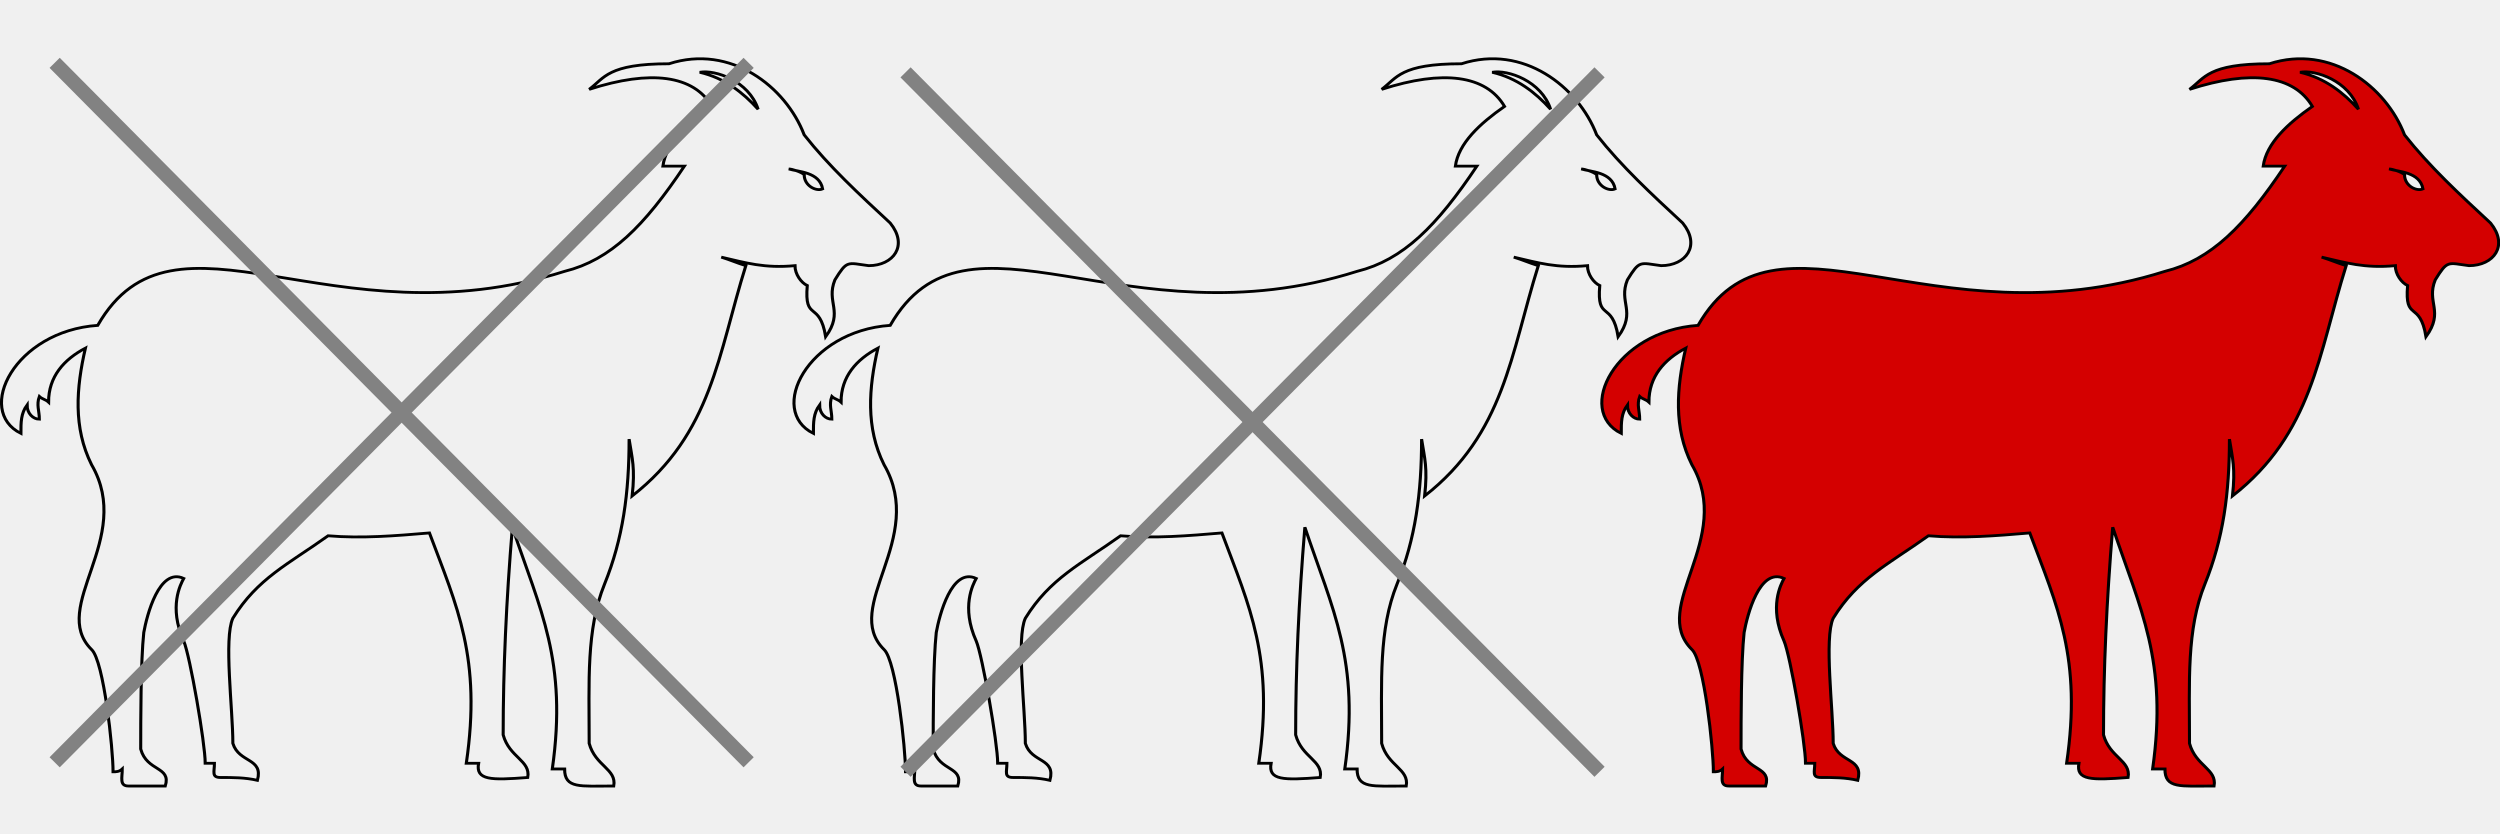
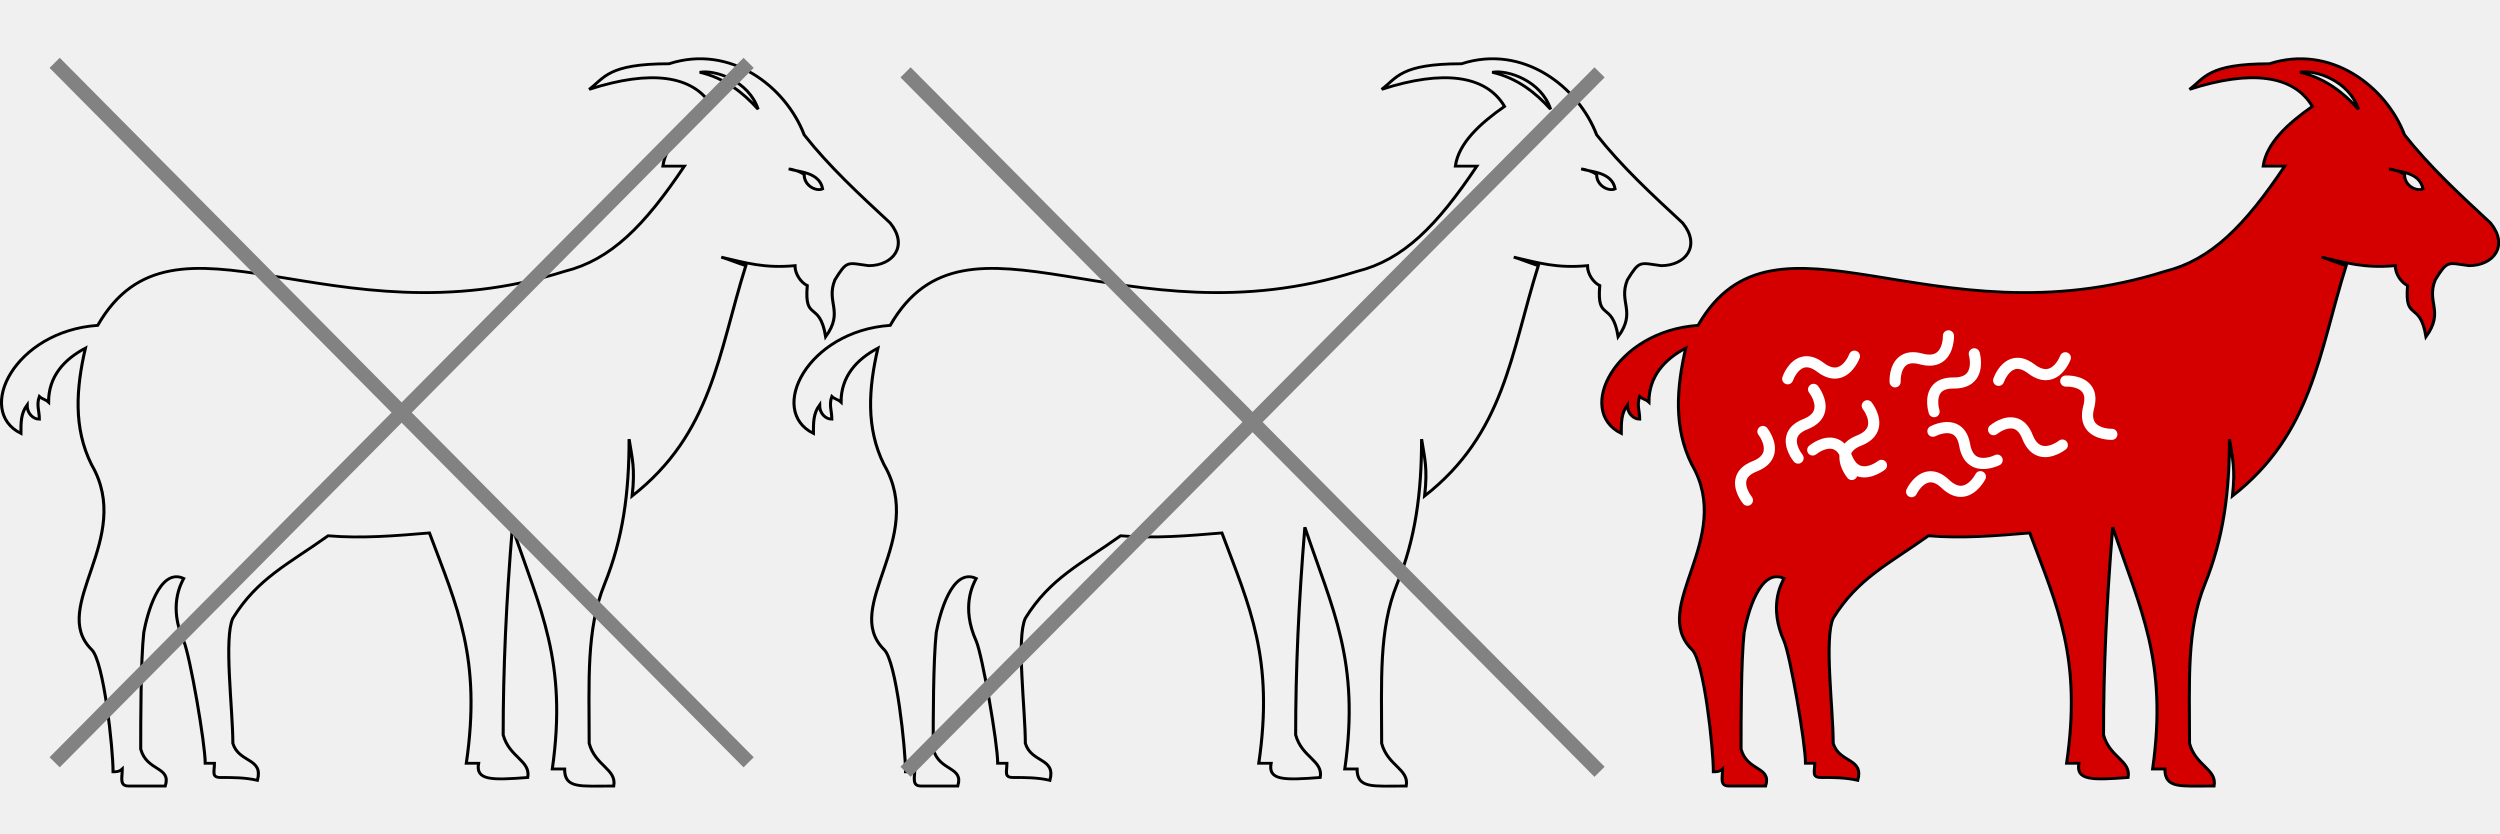
<svg xmlns="http://www.w3.org/2000/svg" xml:space="preserve" version="1.1" style="clip-rule:evenodd;fill-rule:evenodd;image-rendering:optimizeQuality;shape-rendering:geometricPrecision;text-rendering:geometricPrecision" viewBox="0 0 750 250" x="0px" y="0px" id="svg10" width="750" height="250">
  <defs id="defs4">
    <style type="text/css" id="style2">
   
    .fil0 {fill:black}
   
  </style>
  </defs>
  <g id="g8" style="fill:#d40000;fill-opacity:1;stroke:#000000;stroke-opacity:1" transform="matrix(0.9214962,0,0,0.8530509,480.8447,17.42406)">
    <path class="fil0" d="m 199,256 c 1,-6 -6,-7 -8,-15 0,-22 -1,-40 5,-56 6,-16 8,-32 8,-51 1,7 2,10 1,20 26,-22 28,-50 37,-81 -3,-1 -5,-2 -8,-3 8,2 14,4 24,3 0,3 2,6 4,7 -1,13 4,5 6,18 6,-9 0,-12 3,-20 4,-7 4,-6 11,-5 8,0 13,-7 7,-15 C 279,48 269,38 261,27 255,10 237,-5 217,2 c -20,0 -21,5 -26,9 20,-7 34,-5 40,6 -8,6 -15,13 -16,21 2,0 5,0 7,0 C 209,59 198,71 183,75 107,101 56,47 31,94 4,96 -9,124 6,132 c 0,-4 0,-7 2,-10 0,3 2,5 4,5 0,-3 -1,-5 0,-8 1,1 2,1 3,2 0,-9 5,-15 12,-19 -3,14 -4,28 2,41 14,26 -14,50 0,65 4,4 7,35 7,43 1,0 2,0 3,-1 0,3 -1,6 2,6 4,0 8,0 12,0 2,-7 -6,-5 -8,-13 0,-10 0,-31 1,-41 1,-6 5,-23 13,-19 -1,2 -5,10 0,22 2,5 7,36 7,43 1,0 2,0 3,0 0,3 -1,5 2,5 4,0 8,0 12,1 2,-8 -6,-6 -8,-13 0,-12 -3,-37 0,-44 8,-14 18,-19 31,-29 11,1 22,0 33,-1 9,26 17,44 12,81 1,0 2,0 4,0 -1,6 4,6 16,5 1,-6 -6,-7 -8,-15 0,-23 1,-47 3,-73 9,29 18,47 13,85 2,0 3,0 4,0 0,7 5,6 16,6 z M 267,46 c -1,-6 -8,-6 -11,-7 1,0 4,1 5,2 0,4 4,6 6,5 z M 246,18 C 241,12 235,7 227,5 c 5,-1 16,3 19,13 z" id="path6" style="fill:#d40000;fill-opacity:1;stroke:#000000;stroke-opacity:1" />
  </g>
  <g transform="matrix(0.9214962,0,0,0.8530509,238.4912,17.42406)" id="g8-3" style="fill:none;fill-opacity:1;stroke:#000000;stroke-opacity:1;image-rendering:optimizeQuality;shape-rendering:geometricPrecision;text-rendering:geometricPrecision">
    <path class="fil0" d="m 199,256 c 1,-6 -6,-7 -8,-15 0,-22 -1,-40 5,-56 6,-16 8,-32 8,-51 1,7 2,10 1,20 26,-22 28,-50 37,-81 -3,-1 -5,-2 -8,-3 8,2 14,4 24,3 0,3 2,6 4,7 -1,13 4,5 6,18 6,-9 0,-12 3,-20 4,-7 4,-6 11,-5 8,0 13,-7 7,-15 C 279,48 269,38 261,27 255,10 237,-5 217,2 c -20,0 -21,5 -26,9 20,-7 34,-5 40,6 -8,6 -15,13 -16,21 2,0 5,0 7,0 C 209,59 198,71 183,75 107,101 56,47 31,94 4,96 -9,124 6,132 c 0,-4 0,-7 2,-10 0,3 2,5 4,5 0,-3 -1,-5 0,-8 1,1 2,1 3,2 0,-9 5,-15 12,-19 -3,14 -4,28 2,41 14,26 -14,50 0,65 4,4 7,35 7,43 1,0 2,0 3,-1 0,3 -1,6 2,6 4,0 8,0 12,0 2,-7 -6,-5 -8,-13 0,-10 0,-31 1,-41 1,-6 5,-23 13,-19 -1,2 -5,10 0,22 2,5 7,36 7,43 1,0 2,0 3,0 0,3 -1,5 2,5 4,0 8,0 12,1 2,-8 -6,-6 -8,-13 0,-12 -3,-37 0,-44 8,-14 18,-19 31,-29 11,1 22,0 33,-1 9,26 17,44 12,81 1,0 2,0 4,0 -1,6 4,6 16,5 1,-6 -6,-7 -8,-15 0,-23 1,-47 3,-73 9,29 18,47 13,85 2,0 3,0 4,0 0,7 5,6 16,6 z M 267,46 c -1,-6 -8,-6 -11,-7 1,0 4,1 5,2 0,4 4,6 6,5 z M 246,18 C 241,12 235,7 227,5 c 5,-1 16,3 19,13 z" id="path6-6" style="fill:none;fill-opacity:1;stroke:#000000;stroke-opacity:1" />
  </g>
  <g transform="matrix(0.9214962,0,0,0.8530509,0.7452147,17.42406)" id="g8-7" style="fill:none;fill-opacity:1;stroke:#000000;stroke-opacity:1;image-rendering:optimizeQuality;shape-rendering:geometricPrecision;text-rendering:geometricPrecision">
    <path class="fil0" d="m 199,256 c 1,-6 -6,-7 -8,-15 0,-22 -1,-40 5,-56 6,-16 8,-32 8,-51 1,7 2,10 1,20 26,-22 28,-50 37,-81 -3,-1 -5,-2 -8,-3 8,2 14,4 24,3 0,3 2,6 4,7 -1,13 4,5 6,18 6,-9 0,-12 3,-20 4,-7 4,-6 11,-5 8,0 13,-7 7,-15 C 279,48 269,38 261,27 255,10 237,-5 217,2 c -20,0 -21,5 -26,9 20,-7 34,-5 40,6 -8,6 -15,13 -16,21 2,0 5,0 7,0 C 209,59 198,71 183,75 107,101 56,47 31,94 4,96 -9,124 6,132 c 0,-4 0,-7 2,-10 0,3 2,5 4,5 0,-3 -1,-5 0,-8 1,1 2,1 3,2 0,-9 5,-15 12,-19 -3,14 -4,28 2,41 14,26 -14,50 0,65 4,4 7,35 7,43 1,0 2,0 3,-1 0,3 -1,6 2,6 4,0 8,0 12,0 2,-7 -6,-5 -8,-13 0,-10 0,-31 1,-41 1,-6 5,-23 13,-19 -1,2 -5,10 0,22 2,5 7,36 7,43 1,0 2,0 3,0 0,3 -1,5 2,5 4,0 8,0 12,1 2,-8 -6,-6 -8,-13 0,-12 -3,-37 0,-44 8,-14 18,-19 31,-29 11,1 22,0 33,-1 9,26 17,44 12,81 1,0 2,0 4,0 -1,6 4,6 16,5 1,-6 -6,-7 -8,-15 0,-23 1,-47 3,-73 9,29 18,47 13,85 2,0 3,0 4,0 0,7 5,6 16,6 z M 267,46 c -1,-6 -8,-6 -11,-7 1,0 4,1 5,2 0,4 4,6 6,5 z M 246,18 C 241,12 235,7 227,5 c 5,-1 16,3 19,13 z" id="path6-5" style="fill:none;fill-opacity:1;stroke:#000000;stroke-opacity:1" />
  </g>
  <g id="g1000">
    <path id="path981" d="M 16.393,18.852 224.59,228.689" style="fill:none;fill-rule:evenodd;stroke:#828282;stroke-width:4.3;stroke-linecap:butt;stroke-linejoin:miter;stroke-miterlimit:4;stroke-dasharray:none;stroke-opacity:1" />
    <path id="path981-0" d="M 224.59,18.852 16.393,228.689" style="clip-rule:evenodd;fill:none;fill-rule:evenodd;stroke:#828282;stroke-width:4.3;stroke-linecap:butt;stroke-linejoin:miter;stroke-miterlimit:4;stroke-dasharray:none;stroke-opacity:1;image-rendering:optimizeQuality;shape-rendering:geometricPrecision;text-rendering:geometricPrecision" />
  </g>
  <g transform="translate(255.2716,2.851309)" style="clip-rule:evenodd;fill-rule:evenodd;image-rendering:optimizeQuality;shape-rendering:geometricPrecision;text-rendering:geometricPrecision" id="g1000-6">
    <path id="path981-2" d="M 16.393,18.852 224.59,228.689" style="fill:none;fill-rule:evenodd;stroke:#828282;stroke-width:4.3;stroke-linecap:butt;stroke-linejoin:miter;stroke-miterlimit:4;stroke-dasharray:none;stroke-opacity:1" />
    <path id="path981-0-6" d="M 224.59,18.852 16.393,228.689" style="clip-rule:evenodd;fill:none;fill-rule:evenodd;stroke:#828282;stroke-width:4.3;stroke-linecap:butt;stroke-linejoin:miter;stroke-miterlimit:4;stroke-dasharray:none;stroke-opacity:1;image-rendering:optimizeQuality;shape-rendering:geometricPrecision;text-rendering:geometricPrecision" />
  </g>
+   <path d="m 557.054,143.054 c -0.101,0.218 -0.252,0.417 -0.449,0.579 -0.709,0.584 -1.755,0.487 -2.341,-0.22 -0.332,-0.4 -3.219,-4.023 -2.243,-7.808 0.571,-2.206 2.275,-3.878 5.069,-4.973 1.846,-0.724 2.945,-1.697 3.266,-2.891 0.512,-1.9 -0.932,-4.29 -1.478,-4.978 -0.572,-0.721 -0.452,-1.769 0.269,-2.342 0.721,-0.572 1.769,-0.452 2.342,0.269 0.129,0.162 3.138,4.012 2.086,7.918 -0.61,2.273 -2.385,3.997 -5.268,5.128 -1.738,0.682 -2.766,1.588 -3.055,2.693 -0.476,1.82 0.981,4.125 1.582,4.859 0.42,0.513 0.484,1.202 0.221,1.765 z" id="path2" style="clip-rule:evenodd;fill:#ffffff;fill-rule:evenodd;stroke-width:0.303;image-rendering:optimizeQuality;shape-rendering:geometricPrecision;text-rendering:geometricPrecision" />
+   <path d="m 597.371,130.428 c -0.218,-0.101 -0.417,-0.251 -0.58,-0.448 -0.585,-0.708 -0.49,-1.754 0.216,-2.342 0.4,-0.333 4.018,-3.226 7.804,-2.257 2.207,0.567 3.882,2.268 4.982,5.06 0.727,1.844 1.702,2.942 2.897,3.261 1.901,0.508 4.289,-0.94 4.975,-1.487 0.72,-0.574 1.768,-0.455 2.343,0.265 0.574,0.72 0.455,1.768 -0.265,2.343 -0.162,0.129 -4.006,3.145 -7.914,2.1 -2.274,-0.606 -4.001,-2.377 -5.137,-5.259 -0.685,-1.737 -1.592,-2.764 -2.699,-3.05 -1.821,-0.472 -4.123,0.988 -4.857,1.591 -0.512,0.42 -1.201,0.486 -1.765,0.224 z" id="path2-3" style="clip-rule:evenodd;fill:#ffffff;fill-rule:evenodd;stroke-width:0.303;image-rendering:optimizeQuality;shape-rendering:geometricPrecision;text-rendering:geometricPrecision" />
+   <path d="m 573.472,149.172 c -0.24,0 -0.484,-0.052 -0.715,-0.162 -0.829,-0.396 -1.183,-1.385 -0.79,-2.215 0.222,-0.47 2.287,-4.617 6.129,-5.332 2.241,-0.415 4.476,0.423 6.649,2.493 1.436,1.367 2.782,1.952 4,1.739 1.938,-0.339 3.495,-2.657 3.887,-3.443 0.412,-0.823 1.412,-1.157 2.236,-0.746 0.823,0.412 1.157,1.413 0.746,2.236 -0.092,0.185 -2.31,4.54 -6.295,5.236 -2.318,0.407 -4.63,-0.472 -6.874,-2.609 -1.352,-1.287 -2.608,-1.837 -3.732,-1.631 -1.851,0.338 -3.324,2.632 -3.736,3.487 -0.287,0.597 -0.885,0.946 -1.506,0.946 z" id="path2-6" style="clip-rule:evenodd;fill:#ffffff;fill-rule:evenodd;stroke-width:0.303;image-rendering:optimizeQuality;shape-rendering:geometricPrecision;text-rendering:geometricPrecision" />
+   <path d="m 581.367,124.729 c -0.176,0.163 -0.39,0.291 -0.634,0.368 -0.877,0.275 -1.809,-0.209 -2.087,-1.084 -0.157,-0.496 -1.47,-4.938 0.857,-8.078 1.359,-1.83 3.566,-2.739 6.567,-2.703 1.982,0.023 3.367,-0.466 4.113,-1.451 1.188,-1.569 0.749,-4.326 0.502,-5.168 -0.259,-0.883 0.246,-1.809 1.13,-2.069 0.883,-0.259 1.809,0.246 2.069,1.13 0.058,0.198 1.4,4.897 -1.044,8.121 -1.42,1.877 -3.712,2.808 -6.81,2.771 -1.867,-0.022 -3.16,0.431 -3.843,1.347 -1.125,1.508 -0.642,4.191 -0.361,5.098 0.196,0.633 -0.003,1.295 -0.459,1.719 z" id="path2-7" style="clip-rule:evenodd;fill:#ffffff;fill-rule:evenodd;stroke-width:0.303;image-rendering:optimizeQuality;shape-rendering:geometricPrecision;text-rendering:geometricPrecision" />
+   <path d="m 569.327,116.026 c -0.211,0.114 -0.45,0.185 -0.706,0.198 -0.917,0.048 -1.7,-0.653 -1.751,-1.57 -0.029,-0.519 -0.192,-5.149 2.844,-7.609 1.772,-1.433 4.136,-1.763 7.033,-0.98 1.914,0.517 3.376,0.388 4.345,-0.38 1.542,-1.223 1.804,-4.003 1.775,-4.88 -0.031,-0.92 0.689,-1.691 1.61,-1.722 0.92,-0.031 1.691,0.69 1.722,1.61 0.007,0.207 0.135,5.092 -3.036,7.605 -1.843,1.463 -4.295,1.793 -7.286,0.986 -1.802,-0.487 -3.168,-0.371 -4.058,0.347 -1.466,1.18 -1.667,3.899 -1.621,4.847 0.032,0.662 -0.326,1.254 -0.873,1.55 z" id="path2-70" style="clip-rule:evenodd;fill:#ffffff;fill-rule:evenodd;stroke-width:0.303;image-rendering:optimizeQuality;shape-rendering:geometricPrecision;text-rendering:geometricPrecision" />
+   <path d="m 618.258,115.119 c -0.115,-0.211 -0.186,-0.45 -0.199,-0.706 -0.049,-0.917 0.65,-1.701 1.567,-1.753 0.519,-0.03 5.149,-0.202 7.614,2.83 1.436,1.769 1.77,4.133 0.992,7.031 -0.514,1.915 -0.383,3.377 0.387,4.344 1.225,1.54 4.006,1.797 4.883,1.766 0.92,-0.032 1.692,0.686 1.725,1.607 0.033,0.92 -0.687,1.692 -1.607,1.725 -0.207,0.007 -5.092,0.144 -7.61,-3.022 -1.467,-1.841 -1.801,-4.292 -0.998,-7.284 0.484,-1.803 0.365,-3.169 -0.354,-4.057 -1.182,-1.464 -3.902,-1.66 -4.85,-1.612 -0.661,0.033 -1.254,-0.324 -1.552,-0.87 z" id="path2-3-9" style="clip-rule:evenodd;fill:#ffffff;fill-rule:evenodd;stroke-width:0.303;image-rendering:optimizeQuality;shape-rendering:geometricPrecision;text-rendering:geometricPrecision" />
+   <path d="m 578.881,130.713 c -0.193,-0.143 -0.358,-0.33 -0.478,-0.556 -0.431,-0.811 -0.126,-1.817 0.684,-2.25 0.459,-0.245 4.586,-2.35 8.098,-0.637 2.048,1 3.345,3.004 3.86,5.961 0.34,1.953 1.074,3.224 2.18,3.778 1.76,0.881 4.39,-0.056 5.173,-0.453 0.821,-0.417 1.823,-0.09 2.241,0.732 0.417,0.821 0.089,1.824 -0.732,2.241 -0.184,0.094 -4.558,2.273 -8.175,0.461 -2.105,-1.053 -3.44,-3.135 -3.971,-6.187 -0.32,-1.839 -1.003,-3.028 -2.028,-3.532 -1.689,-0.83 -4.238,0.136 -5.078,0.579 -0.586,0.309 -1.274,0.234 -1.774,-0.136 z" id="path2-6-3" style="clip-rule:evenodd;fill:#ffffff;fill-rule:evenodd;stroke-width:0.303;image-rendering:optimizeQuality;shape-rendering:geometricPrecision;text-rendering:geometricPrecision" />
+   <path d="m 599.772,115.769 c -0.239,0.027 -0.487,0.002 -0.729,-0.082 -0.868,-0.301 -1.33,-1.244 -1.032,-2.113 0.169,-0.492 1.757,-4.844 5.496,-5.982 2.181,-0.662 4.495,-0.079 6.886,1.736 1.579,1.198 2.983,1.629 4.169,1.282 1.889,-0.553 3.177,-3.031 3.479,-3.855 0.317,-0.864 1.274,-1.307 2.139,-0.991 0.864,0.317 1.308,1.275 0.991,2.139 -0.071,0.194 -1.79,4.769 -5.672,5.906 -2.258,0.663 -4.654,0.047 -7.122,-1.826 -1.487,-1.129 -2.796,-1.534 -3.89,-1.204 -1.802,0.542 -3.01,2.986 -3.324,3.882 -0.219,0.625 -0.773,1.039 -1.391,1.108 z" id="path2-7-6" style="clip-rule:evenodd;fill:#ffffff;fill-rule:evenodd;stroke-width:0.303;image-rendering:optimizeQuality;shape-rendering:geometricPrecision;text-rendering:geometricPrecision" />
+   <path d="m 540.948,138.136 c -0.101,0.218 -0.252,0.417 -0.449,0.579 -0.709,0.584 -1.755,0.487 -2.341,-0.22 -0.332,-0.4 -3.219,-4.023 -2.243,-7.808 0.571,-2.206 2.275,-3.878 5.069,-4.973 1.846,-0.724 2.945,-1.697 3.266,-2.891 0.512,-1.9 -0.932,-4.29 -1.478,-4.978 -0.572,-0.721 -0.452,-1.769 0.269,-2.342 0.721,-0.572 1.769,-0.452 2.342,0.269 0.129,0.162 3.138,4.012 2.086,7.918 -0.61,2.273 -2.385,3.997 -5.268,5.128 -1.738,0.682 -2.766,1.588 -3.055,2.693 -0.476,1.82 0.981,4.125 1.582,4.859 0.42,0.513 0.484,1.202 0.221,1.765 z" id="path2-5-1" style="clip-rule:evenodd;fill:#ffffff;fill-rule:evenodd;stroke-width:0.303;image-rendering:optimizeQuality;shape-rendering:geometricPrecision;text-rendering:geometricPrecision" />
+   <path d="m 525.743,150.777 c -0.101,0.218 -0.252,0.417 -0.449,0.579 -0.709,0.584 -1.755,0.487 -2.341,-0.22 -0.332,-0.4 -3.219,-4.023 -2.243,-7.808 0.571,-2.206 2.275,-3.878 5.069,-4.973 1.846,-0.724 2.945,-1.697 3.266,-2.891 0.512,-1.9 -0.932,-4.29 -1.478,-4.978 -0.572,-0.721 -0.452,-1.769 0.269,-2.342 0.721,-0.572 1.769,-0.452 2.342,0.269 0.129,0.162 3.138,4.012 2.086,7.918 -0.61,2.273 -2.385,3.997 -5.268,5.128 -1.738,0.682 -2.766,1.588 -3.055,2.693 -0.476,1.82 0.981,4.125 1.582,4.859 0.42,0.513 0.484,1.202 0.221,1.765 z" id="path2-0-8" style="clip-rule:evenodd;fill:#ffffff;fill-rule:evenodd;stroke-width:0.303;image-rendering:optimizeQuality;shape-rendering:geometricPrecision;text-rendering:geometricPrecision" />
+   <path d="m 543.109,136.512 c -0.218,-0.101 -0.417,-0.251 -0.58,-0.448 -0.585,-0.708 -0.49,-1.754 0.216,-2.342 0.4,-0.333 4.018,-3.226 7.804,-2.257 2.207,0.567 3.882,2.268 4.982,5.06 0.727,1.844 1.702,2.942 2.897,3.261 1.901,0.508 4.289,-0.94 4.975,-1.487 0.72,-0.574 1.768,-0.455 2.343,0.265 0.574,0.72 0.455,1.768 -0.265,2.343 -0.162,0.129 -4.006,3.145 -7.914,2.1 -2.274,-0.606 -4.001,-2.377 -5.137,-5.259 -0.685,-1.737 -1.592,-2.764 -2.699,-3.05 -1.821,-0.472 -4.123,0.988 -4.857,1.591 -0.512,0.42 -1.201,0.486 -1.765,0.224 z" id="path2-3-6-7" style="clip-rule:evenodd;fill:#ffffff;fill-rule:evenodd;stroke-width:0.303;image-rendering:optimizeQuality;shape-rendering:geometricPrecision;text-rendering:geometricPrecision" />
+   <path d="m 536.493,115.295 c -0.239,0.027 -0.487,0.002 -0.729,-0.082 -0.868,-0.301 -1.33,-1.244 -1.032,-2.113 0.169,-0.492 1.757,-4.844 5.496,-5.982 2.181,-0.662 4.495,-0.079 6.886,1.736 1.579,1.198 2.983,1.629 4.169,1.282 1.889,-0.553 3.177,-3.031 3.479,-3.855 0.317,-0.864 1.274,-1.307 2.139,-0.991 0.864,0.317 1.308,1.275 0.991,2.139 -0.071,0.194 -1.79,4.769 -5.672,5.906 -2.258,0.663 -4.654,0.047 -7.122,-1.826 -1.487,-1.129 -2.796,-1.534 -3.89,-1.204 -1.802,0.542 -3.01,2.986 -3.324,3.882 -0.219,0.625 -0.773,1.039 -1.391,1.108 z" id="path2-7-6-2-9" style="clip-rule:evenodd;fill:#ffffff;fill-rule:evenodd;stroke-width:0.303;image-rendering:optimizeQuality;shape-rendering:geometricPrecision;text-rendering:geometricPrecision" />
</svg>
